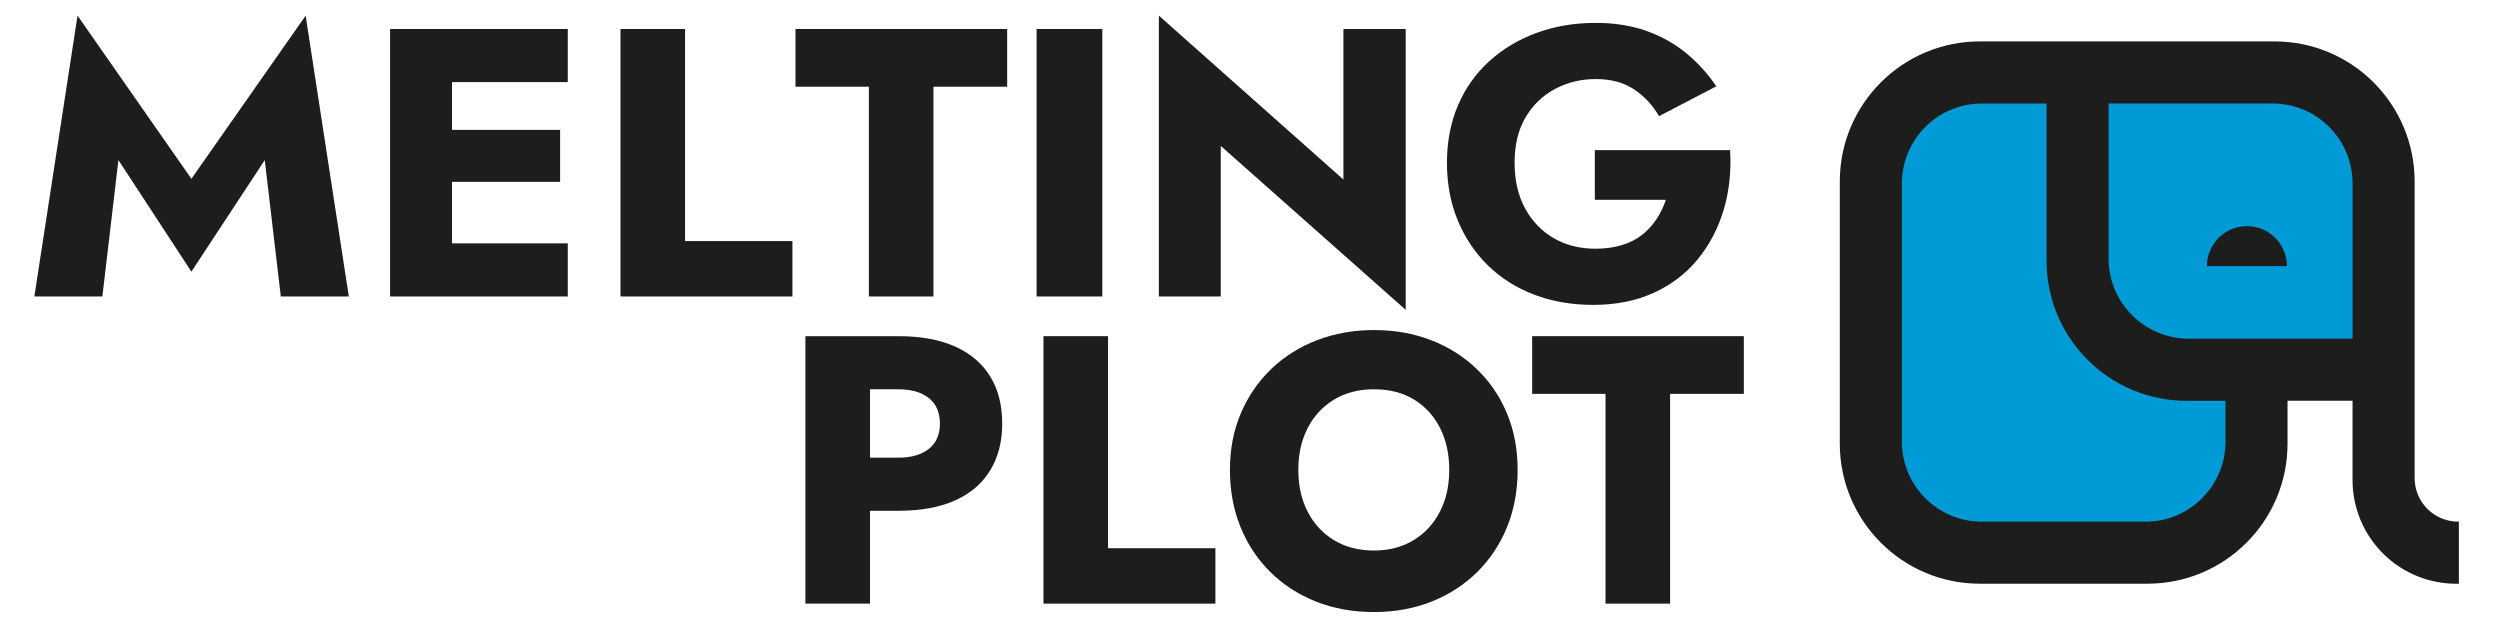
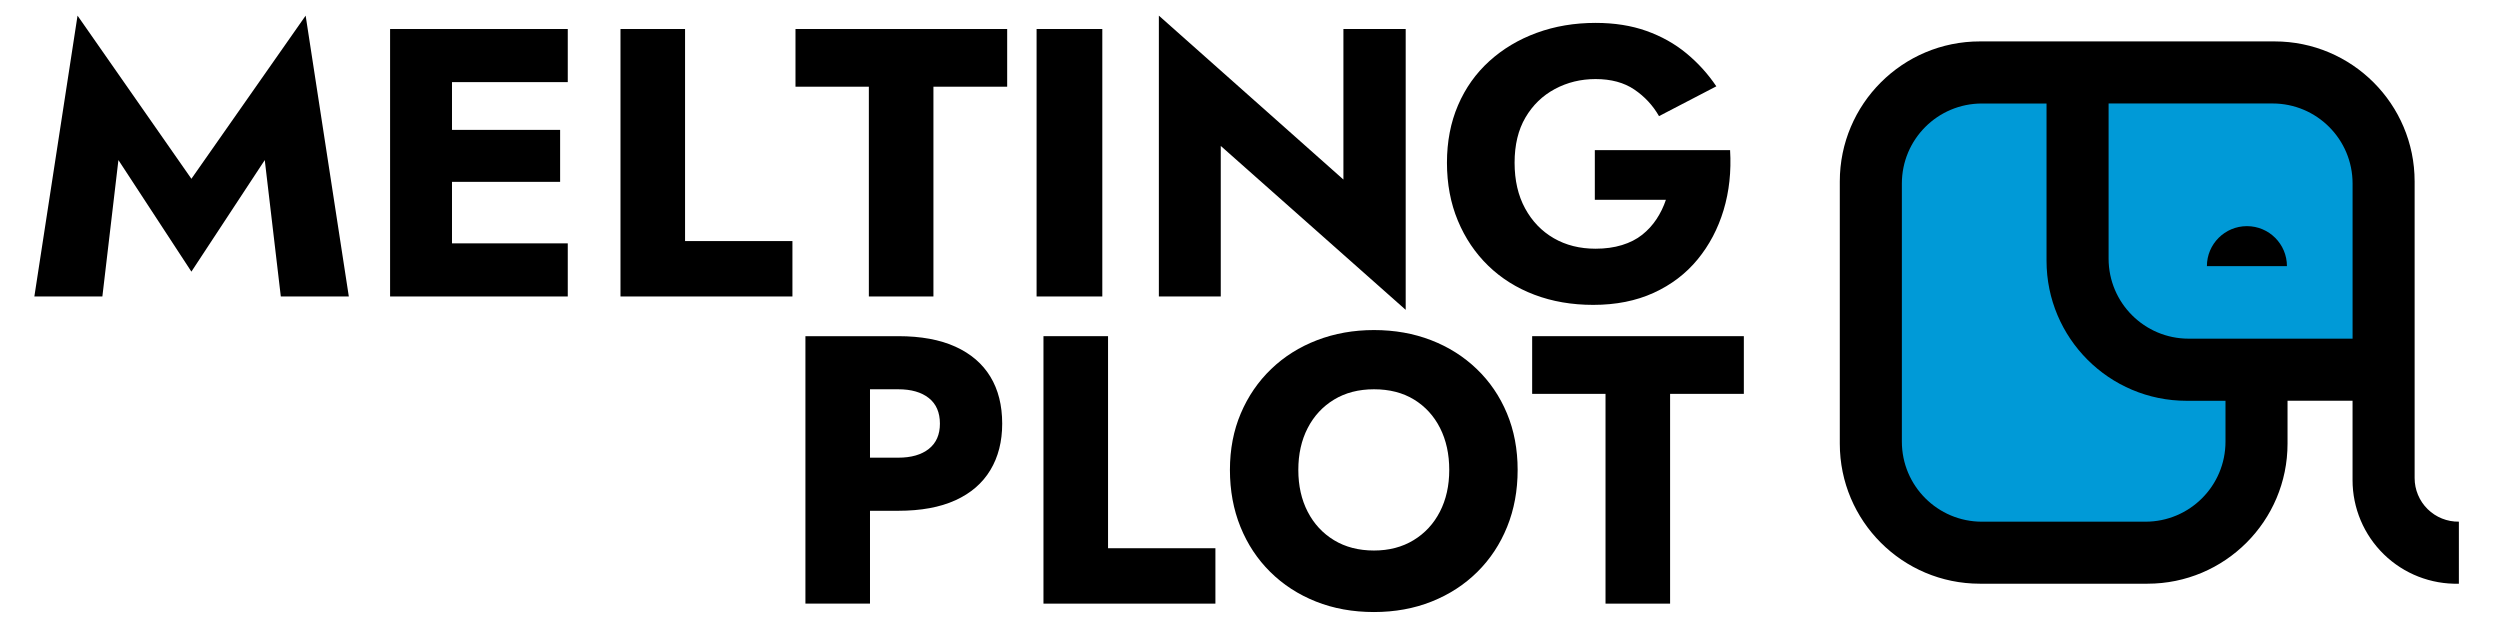
<svg xmlns="http://www.w3.org/2000/svg" viewBox="-2 -2 234.0 58.5">
-   <path d="M254 357 445 65 637 357 679 0H857L744 735L445 308L147 735L34 0H212Z" transform="translate(0.000,25.750) scale(0.035764,-0.035764)" fill="#1D1D1B" />
-   <path d="M186 0H539V139H186ZM186 561H539V700H186ZM186 300H519V436H186ZM74 700V0H236V700Z" transform="translate(31.866,25.750) scale(0.035764,-0.035764)" fill="#1D1D1B" />
-   <path d="M74 700V0H524V145H243V700Z" transform="translate(53.431,25.750) scale(0.035764,-0.035764)" fill="#1D1D1B" />
-   <path d="M4 549H196V0H365V549H558V700H4Z" transform="translate(72.315,25.750) scale(0.035764,-0.035764)" fill="#1D1D1B" />
-   <path d="M74 700V0H246V700Z" transform="translate(92.378,25.750) scale(0.035764,-0.035764)" fill="#1D1D1B" />
-   <path d="M557 700V306L74 735V0H236V394L720 -35V700Z" transform="translate(103.823,25.750) scale(0.035764,-0.035764)" fill="#1D1D1B" />
-   <path d="M421 253H607Q598 226 582.5 202.5Q567 179 545.0 161.5Q523 144 492.0 134.5Q461 125 423 125Q361 125 313.5 152.5Q266 180 238.5 230.5Q211 281 211 350Q211 420 239.5 468.5Q268 517 316.5 543.0Q365 569 423 569Q484 569 524.5 541.5Q565 514 589 472L739 550Q706 599 660.5 636.5Q615 674 556.0 695.0Q497 716 423 716Q340 716 269.0 690.0Q198 664 145.0 616.0Q92 568 63.0 500.5Q34 433 34 350Q34 267 62.5 198.5Q91 130 142.0 80.5Q193 31 263.0 4.5Q333 -22 417 -22Q506 -22 575.0 9.5Q644 41 690.0 97.0Q736 153 758.0 226.0Q780 299 775 383H421Z" transform="translate(132.219,25.750) scale(0.035764,-0.035764)" fill="#1D1D1B" />
-   <path d="M74 700V0H243V700ZM180 561H317Q368 561 397.0 538.0Q426 515 426 471Q426 428 397.0 405.0Q368 382 317 382H180V243H317Q406 243 466.5 270.5Q527 298 558.0 349.5Q589 401 589 471Q589 543 558.0 594.0Q527 645 466.5 672.5Q406 700 317 700H180Z" transform="translate(70.741,54.500) scale(0.035764,-0.035764)" fill="#1D1D1B" />
-   <path d="M74 700V0H524V145H243V700Z" transform="translate(93.022,54.500) scale(0.035764,-0.035764)" fill="#1D1D1B" />
-   <path d="M213 350Q213 412 237.5 459.5Q262 507 306.5 534.0Q351 561 411 561Q472 561 516.0 534.0Q560 507 584.0 459.5Q608 412 608 350Q608 288 583.5 240.5Q559 193 514.5 166.0Q470 139 411 139Q351 139 306.5 166.0Q262 193 237.5 240.5Q213 288 213 350ZM34 350Q34 269 61.5 201.0Q89 133 139.5 83.0Q190 33 259.0 5.5Q328 -22 411 -22Q493 -22 562.0 5.5Q631 33 681.5 83.0Q732 133 759.5 201.0Q787 269 787 350Q787 431 759.0 498.0Q731 565 680.0 614.0Q629 663 560.5 689.5Q492 716 411 716Q331 716 262.0 689.5Q193 663 142.0 614.0Q91 565 62.5 498.0Q34 431 34 350Z" transform="translate(111.905,54.500) scale(0.035764,-0.035764)" fill="#1D1D1B" />
-   <path d="M4 549H196V0H365V549H558V700H4Z" transform="translate(141.267,54.500) scale(0.035764,-0.035764)" fill="#1D1D1B" />
-   <path d="M 57.458,43.648 L 57.458,35.920 L 57.458,14.003 A 14.000,14.000 0 0,0 43.458,0.003 L 14.010,0.003 A 14.000,14.000 0 0,0 0.001,14.003 L 0.001,40.208 A 14.000,14.000 0 0,0 14.001,54.208 L 30.755,54.208 A 14.000,14.000 0 0,0 44.755,40.208 L 44.755,35.917 L 51.253,35.917 L 51.253,43.853 A 10.358,10.358 0 0,0 61.881,54.208 L 61.881,48.006 A 4.358,4.358 0 0,1 57.458,43.648 Z" fill="#1D1D1B" transform="translate(170.204,1.873) scale(0.936426)" />
+   <path d="M254 357 445 65 637 357 679 0H857L744 735L445 308L147 735L34 0H212Z" transform="translate(0.000,25.750) scale(0.035764,-0.035764)" fill="currentColor" />
+   <path d="M186 0H539V139H186ZM186 561H539V700H186ZM186 300H519V436H186ZM74 700V0H236V700Z" transform="translate(31.866,25.750) scale(0.035764,-0.035764)" fill="currentColor" />
+   <path d="M74 700V0H524V145H243V700Z" transform="translate(53.431,25.750) scale(0.035764,-0.035764)" fill="currentColor" />
+   <path d="M4 549H196V0H365V549H558V700H4Z" transform="translate(72.315,25.750) scale(0.035764,-0.035764)" fill="currentColor" />
+   <path d="M74 700V0H246V700Z" transform="translate(92.378,25.750) scale(0.035764,-0.035764)" fill="currentColor" />
+   <path d="M557 700V306L74 735V0H236V394L720 -35V700Z" transform="translate(103.823,25.750) scale(0.035764,-0.035764)" fill="currentColor" />
+   <path d="M421 253H607Q598 226 582.5 202.5Q567 179 545.0 161.5Q523 144 492.0 134.5Q461 125 423 125Q361 125 313.5 152.5Q266 180 238.5 230.5Q211 281 211 350Q211 420 239.5 468.5Q268 517 316.5 543.0Q365 569 423 569Q484 569 524.5 541.5Q565 514 589 472L739 550Q706 599 660.5 636.5Q615 674 556.0 695.0Q497 716 423 716Q340 716 269.0 690.0Q198 664 145.0 616.0Q92 568 63.0 500.5Q34 433 34 350Q34 267 62.5 198.5Q91 130 142.0 80.5Q193 31 263.0 4.5Q333 -22 417 -22Q506 -22 575.0 9.5Q644 41 690.0 97.0Q736 153 758.0 226.0Q780 299 775 383H421Z" transform="translate(132.219,25.750) scale(0.035764,-0.035764)" fill="currentColor" />
+   <path d="M74 700V0H243V700ZM180 561H317Q368 561 397.0 538.0Q426 515 426 471Q426 428 397.0 405.0Q368 382 317 382H180V243H317Q406 243 466.5 270.5Q527 298 558.0 349.5Q589 401 589 471Q589 543 558.0 594.0Q527 645 466.5 672.5Q406 700 317 700H180Z" transform="translate(70.741,54.500) scale(0.035764,-0.035764)" fill="currentColor" />
+   <path d="M74 700V0H524V145H243V700Z" transform="translate(93.022,54.500) scale(0.035764,-0.035764)" fill="currentColor" />
+   <path d="M213 350Q213 412 237.5 459.5Q262 507 306.5 534.0Q351 561 411 561Q472 561 516.0 534.0Q560 507 584.0 459.5Q608 412 608 350Q608 288 583.5 240.5Q559 193 514.5 166.0Q470 139 411 139Q351 139 306.5 166.0Q262 193 237.5 240.5Q213 288 213 350ZM34 350Q34 269 61.5 201.0Q89 133 139.5 83.0Q190 33 259.0 5.5Q328 -22 411 -22Q493 -22 562.0 5.5Q631 33 681.5 83.0Q732 133 759.5 201.0Q787 269 787 350Q787 431 759.0 498.0Q731 565 680.0 614.0Q629 663 560.5 689.5Q492 716 411 716Q331 716 262.0 689.5Q193 663 142.0 614.0Q91 565 62.5 498.0Q34 431 34 350Z" transform="translate(111.905,54.500) scale(0.035764,-0.035764)" fill="currentColor" />
+   <path d="M4 549H196V0H365V549H558V700H4Z" transform="translate(141.267,54.500) scale(0.035764,-0.035764)" fill="currentColor" />
+   <path d="M 57.458,43.648 L 57.458,35.920 L 57.458,14.003 A 14.000,14.000 0 0,0 43.458,0.003 L 14.010,0.003 A 14.000,14.000 0 0,0 0.001,14.003 L 0.001,40.208 A 14.000,14.000 0 0,0 14.001,54.208 L 30.755,54.208 A 14.000,14.000 0 0,0 44.755,40.208 L 44.755,35.917 L 51.253,35.917 L 51.253,43.853 A 10.358,10.358 0 0,0 61.881,54.208 L 61.881,48.006 A 4.358,4.358 0 0,1 57.458,43.648 Z" fill="currentColor" transform="translate(170.204,1.873) scale(0.936426)" />
  <path d="M 30.553,48.009 L 14.205,48.009 A 8.000,8.000 0 0,1 6.205,40.009 L 6.205,14.210 A 8.000,8.000 0 0,1 14.205,6.210 L 20.665,6.210 L 20.665,21.925 A 14.000,14.000 0 0,0 34.665,35.925 L 38.553,35.925 L 38.553,40.009 A 8.000,8.000 0 0,1 30.553,48.009 Z" fill="#009AD7" transform="translate(170.204,1.873) scale(0.936426)" />
  <path d="M 51.256,14.207 L 51.256,29.715 L 34.869,29.715 A 8.000,8.000 0 0,1 26.869,21.715 L 26.869,6.207 L 43.256,6.207 A 8.000,8.000 0 0,1 51.256,14.207 Z" fill="#009AD7" transform="translate(170.204,1.873) scale(0.936426)" />
-   <path d="M 44.695,22.468 L 36.695,22.468 A 4.000,4.000 0 0,1 44.695,22.468 Z" fill="#1D1D1B" transform="translate(170.204,1.873) scale(0.936426)" />
+   <path d="M 44.695,22.468 L 36.695,22.468 A 4.000,4.000 0 0,1 44.695,22.468 Z" fill="currentColor" transform="translate(170.204,1.873) scale(0.936426)" />
</svg>
